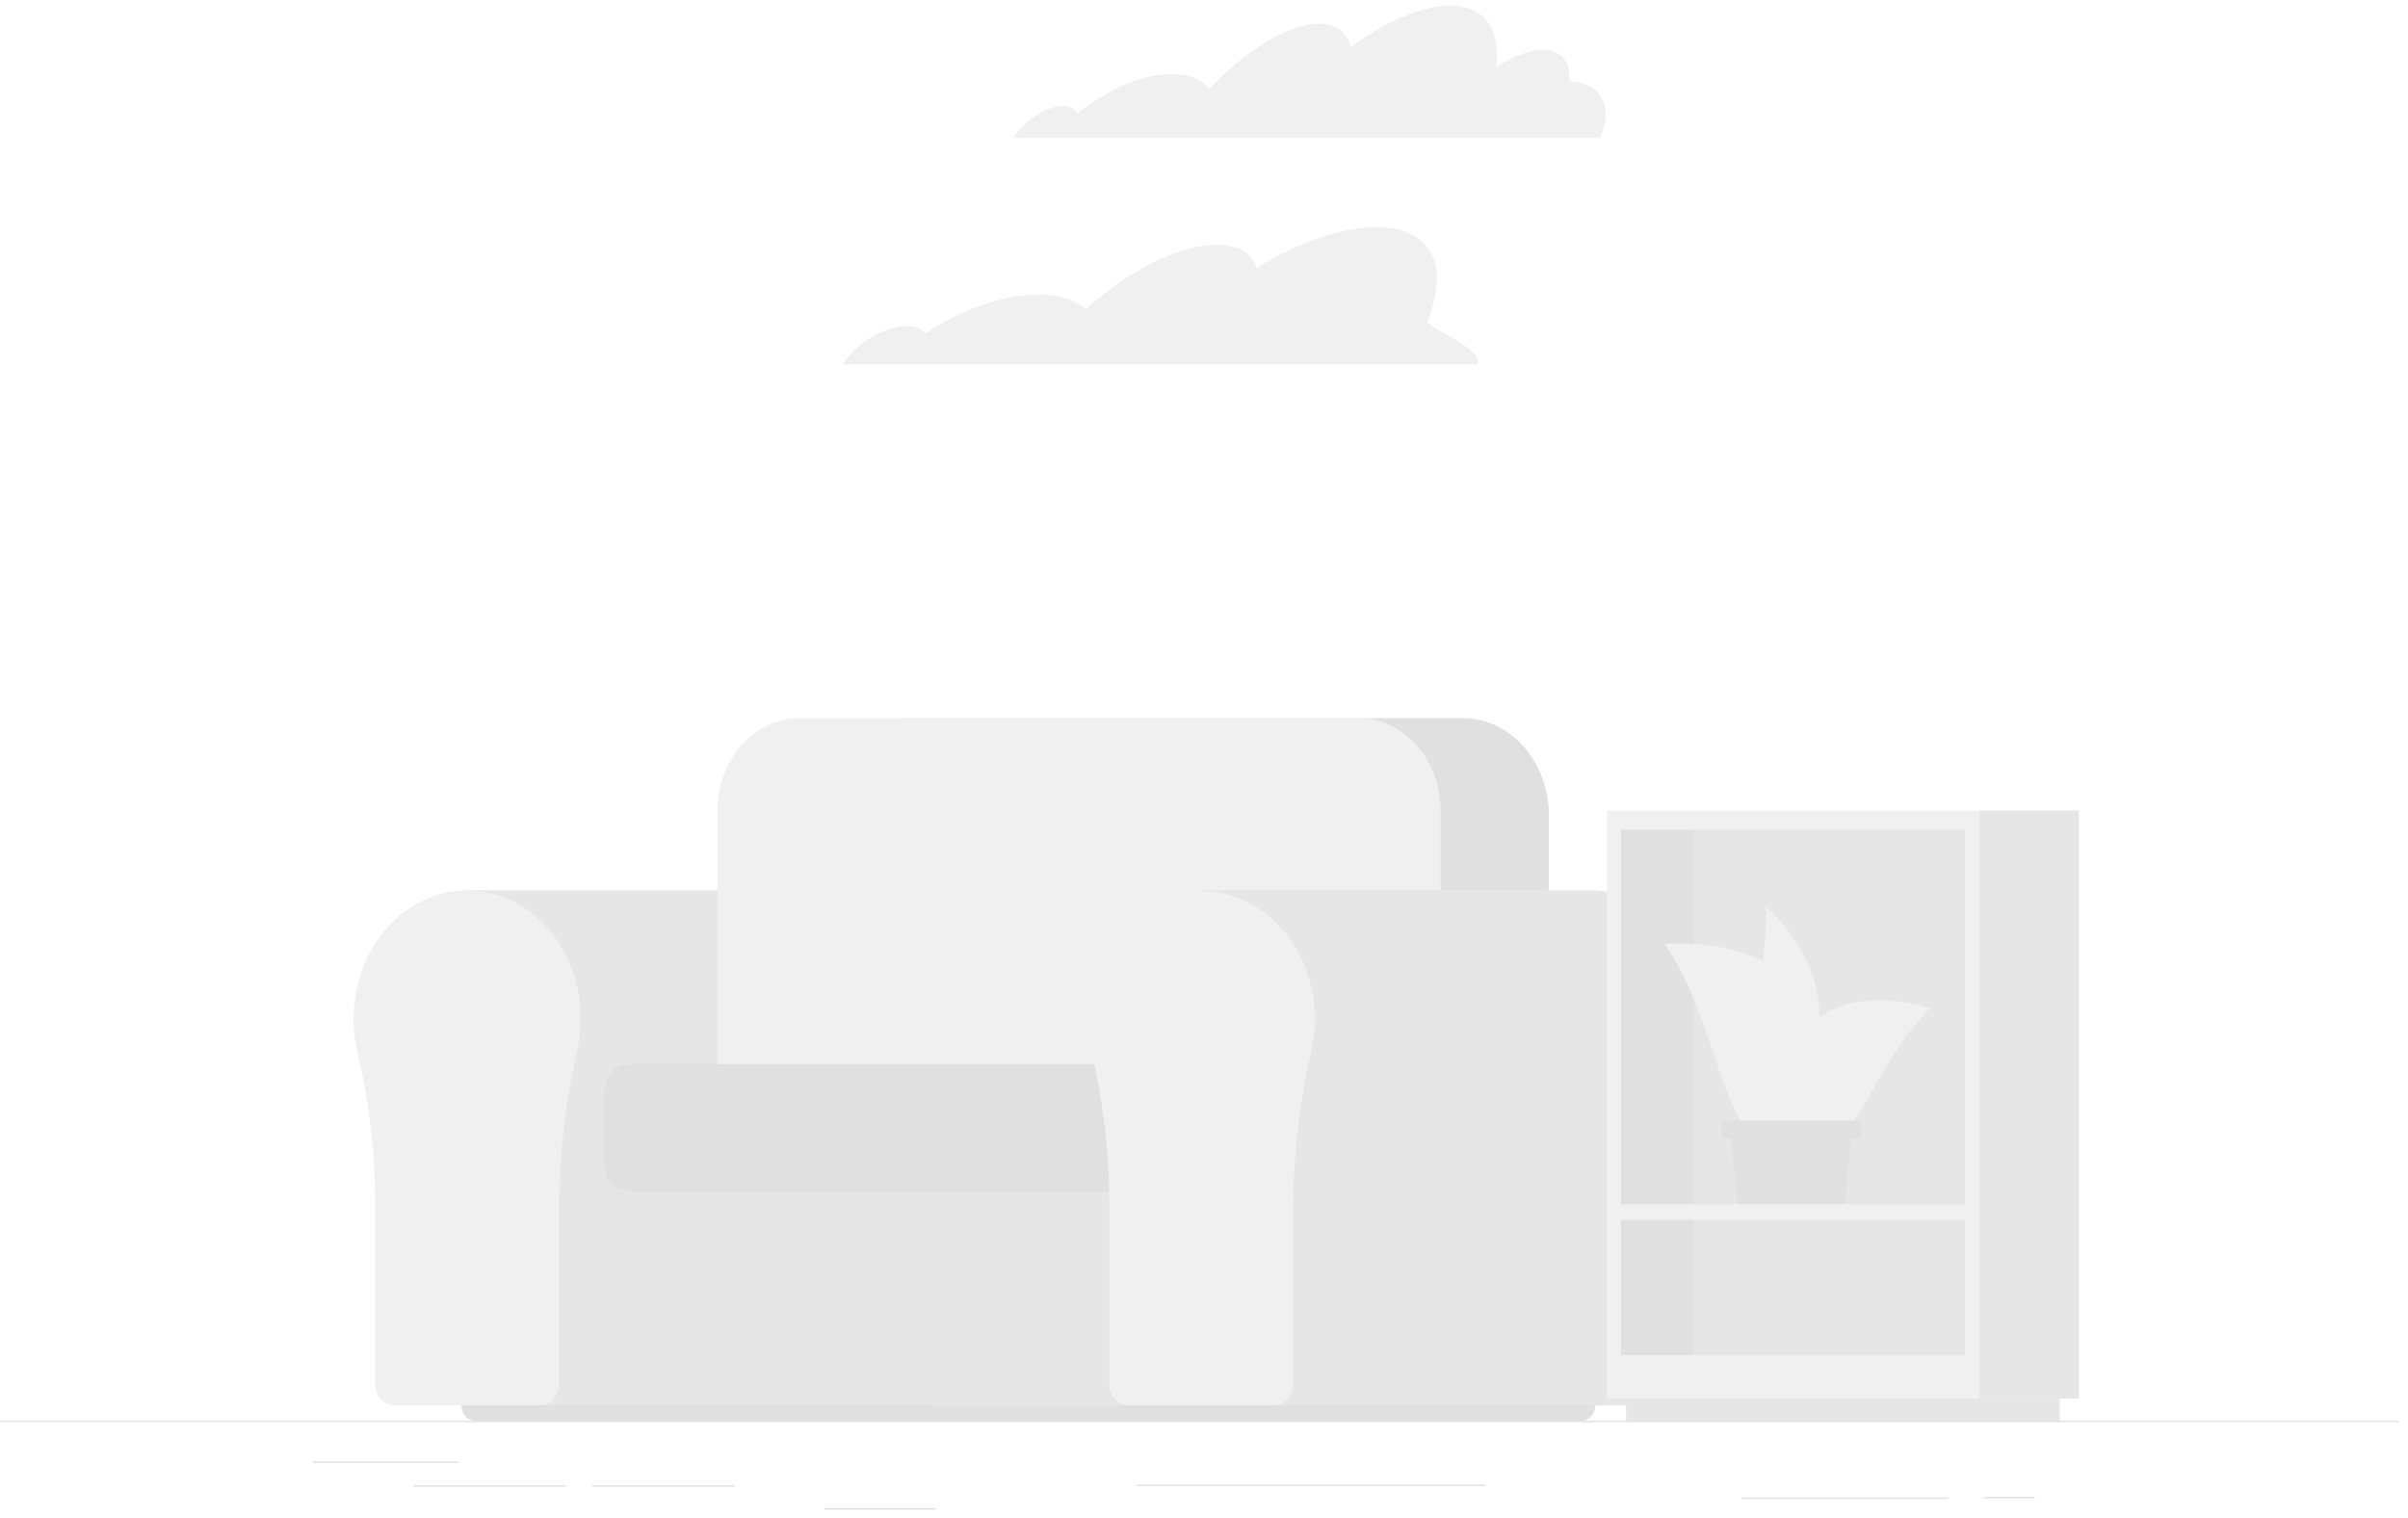
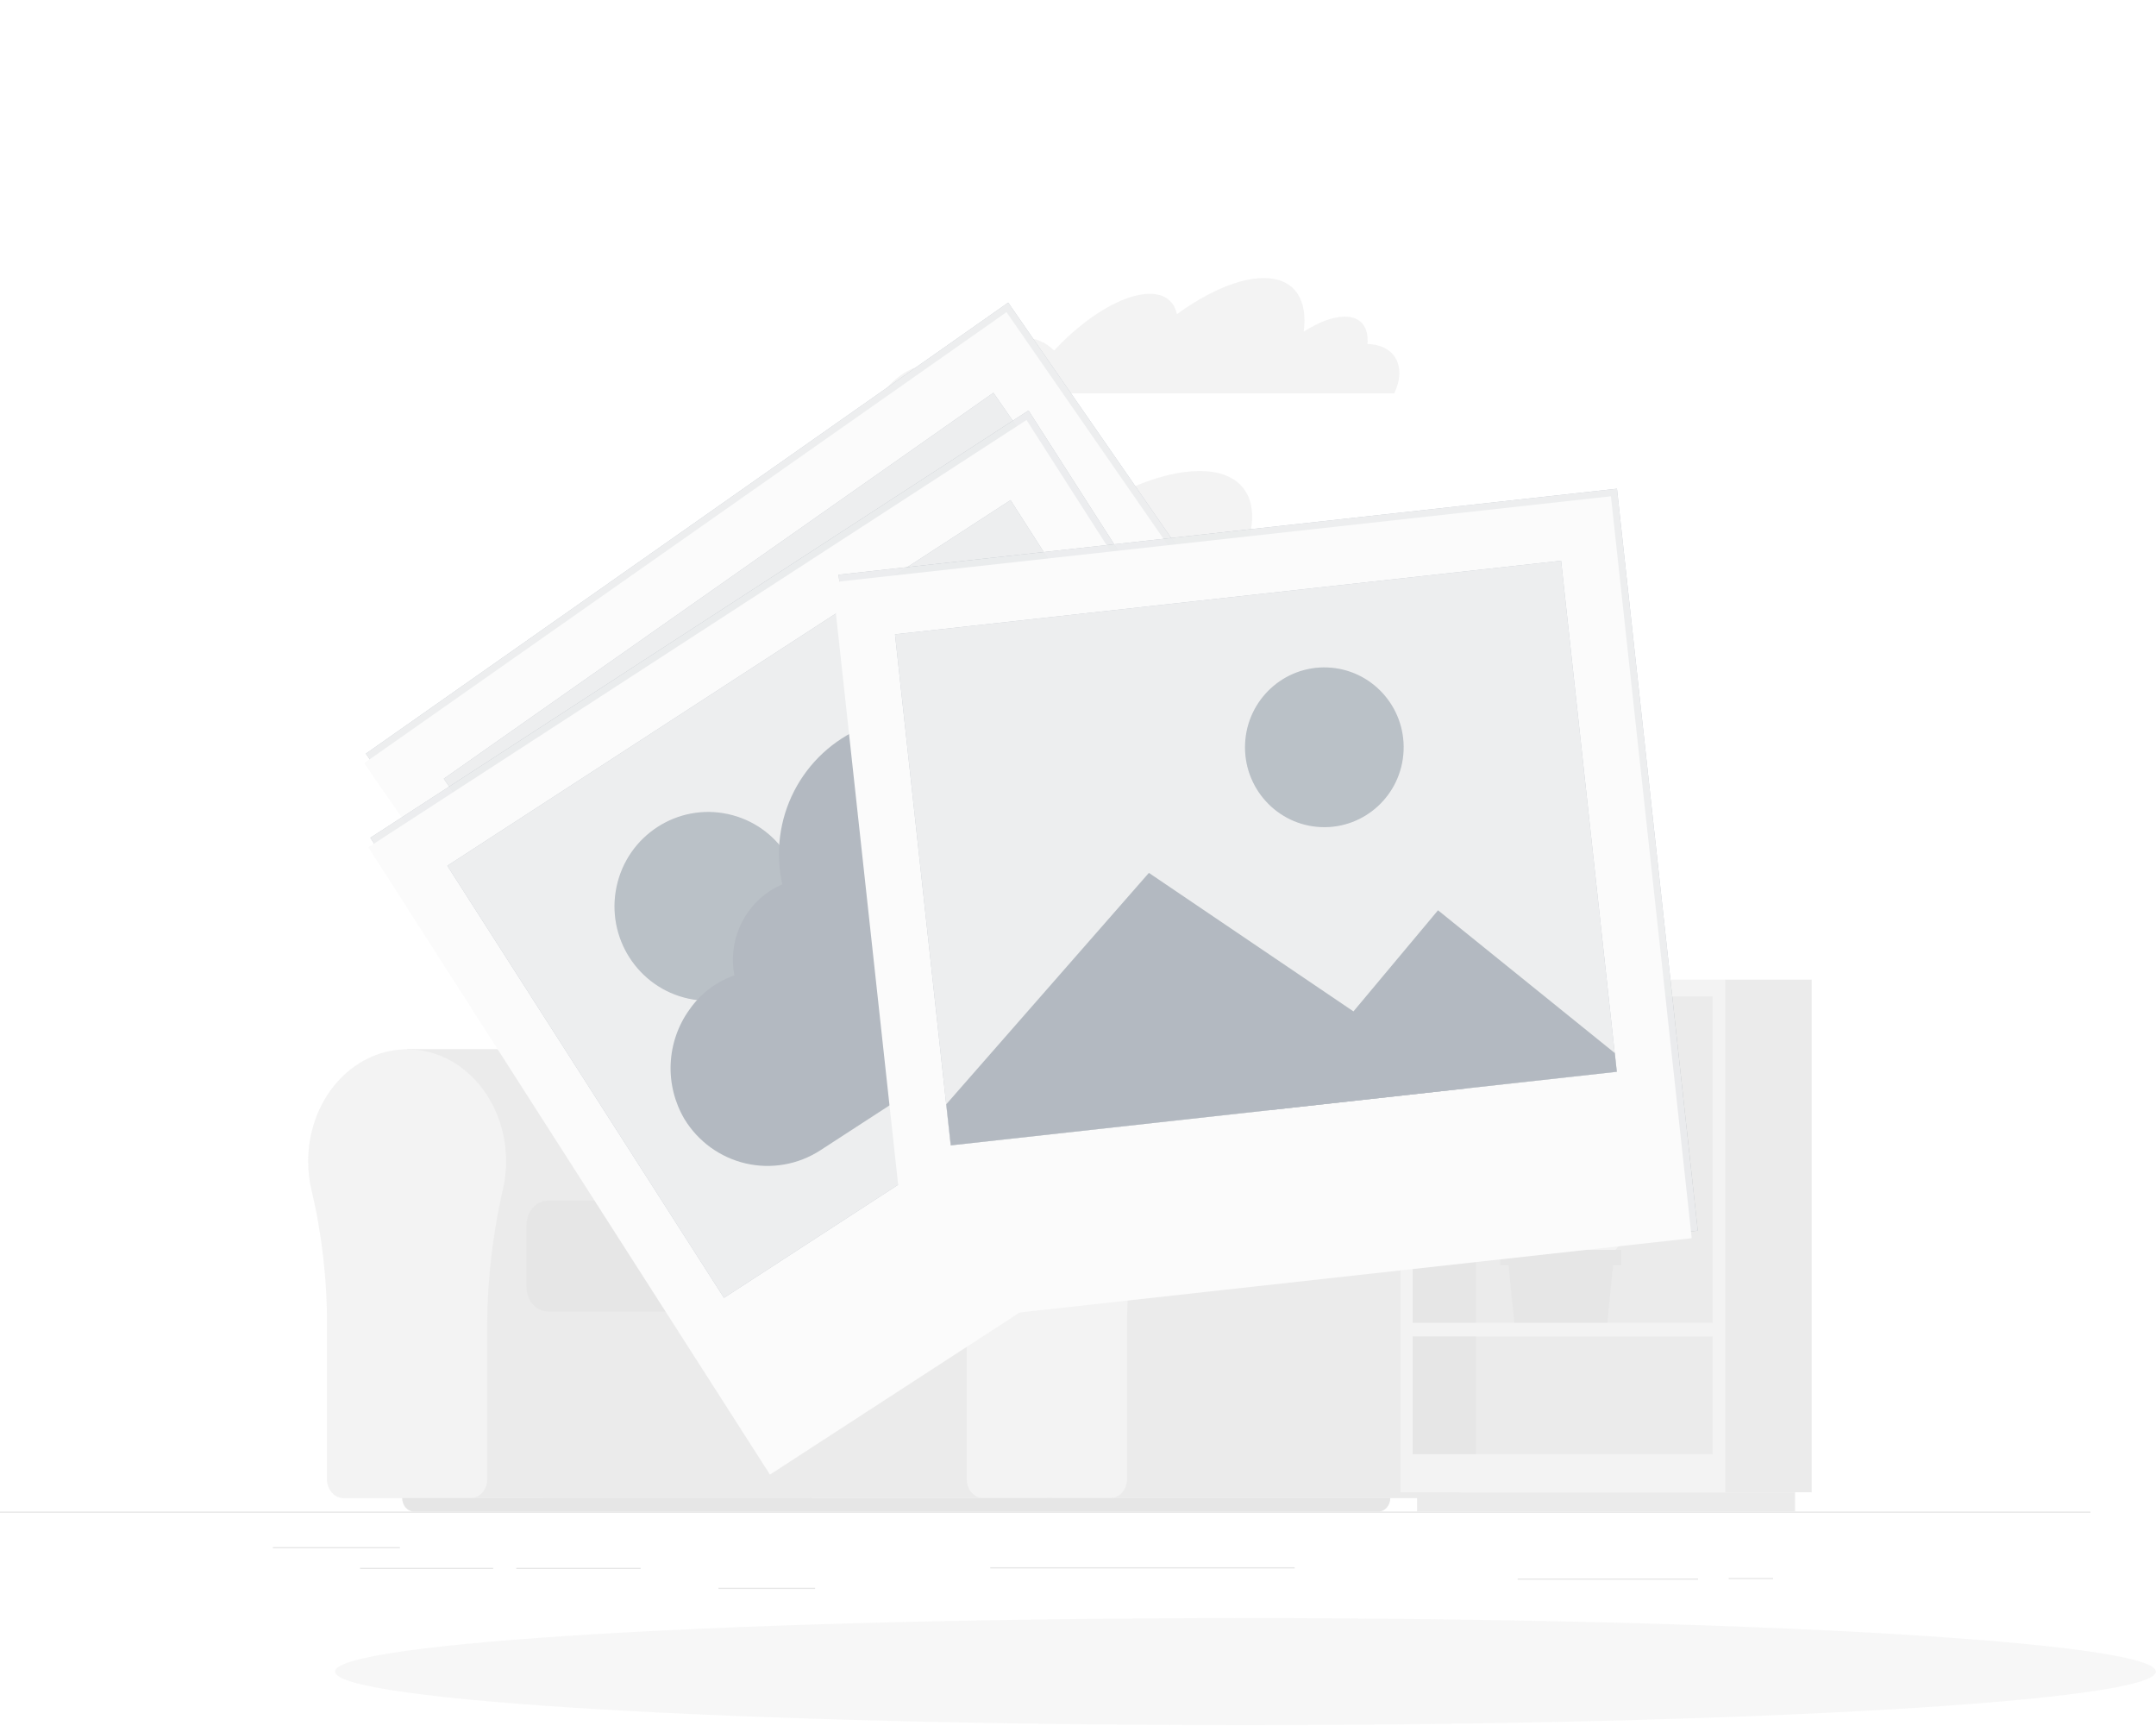
- <svg xmlns="http://www.w3.org/2000/svg" width="146" height="92" viewBox="0 0 146 92" fill="none">
-   <path d="M145.437 86.145H-0.003V86.228H145.437V86.145Z" fill="#E0E0E0" />
-   <path d="M123.363 90.761H120.276V90.843H123.363V90.761Z" fill="#E0E0E0" />
-   <path d="M118.14 90.8H105.589V90.882H118.14V90.8Z" fill="#E0E0E0" />
-   <path d="M90.075 90.017H68.893V90.099H90.075V90.017Z" fill="#E0E0E0" />
-   <path d="M56.707 91.444H49.984V91.526H56.707V91.444Z" fill="#E0E0E0" />
-   <path d="M34.308 90.056H25.052V90.138H34.308V90.056Z" fill="#E0E0E0" />
-   <path d="M44.571 90.056H35.92V90.138H44.571V90.056Z" fill="#E0E0E0" />
-   <path d="M27.822 88.618H18.988V88.7H27.822V88.618Z" fill="#E0E0E0" />
-   <path d="M51.871 53.98C52.031 53.98 52.191 53.98 52.354 53.996C53.367 54.077 54.353 54.41 55.239 54.972C56.125 55.535 56.89 56.312 57.48 57.247C58.069 58.183 58.468 59.255 58.648 60.386C58.828 61.517 58.784 62.678 58.52 63.788C57.769 67.101 57.406 70.512 57.441 73.932V83.892C57.441 84.241 57.319 84.576 57.101 84.823C56.882 85.069 56.586 85.208 56.278 85.208H28.327V53.98H51.871Z" fill="#E6E6E6" />
-   <path d="M21.439 61.766C21.44 60.658 21.65 59.563 22.056 58.554C22.461 57.545 23.052 56.645 23.789 55.915C24.526 55.185 25.393 54.642 26.331 54.321C27.269 54 28.257 53.909 29.228 54.055C30.2 54.2 31.133 54.578 31.964 55.164C32.796 55.75 33.508 56.53 34.052 57.452C34.596 58.373 34.959 59.416 35.118 60.509C35.278 61.603 35.228 62.722 34.974 63.792C34.223 67.106 33.86 70.516 33.895 73.936V83.896C33.895 84.245 33.772 84.58 33.554 84.827C33.336 85.073 33.04 85.212 32.731 85.212H23.912C23.603 85.212 23.307 85.073 23.089 84.827C22.871 84.58 22.748 84.245 22.748 83.896V73.351C22.774 70.144 22.416 66.947 21.684 63.848C21.52 63.17 21.437 62.469 21.439 61.766Z" fill="#F0F0F0" />
-   <path d="M37.813 85.201H73.164V66.245H37.813V85.201Z" fill="#E6E6E6" />
-   <path d="M93.906 70.531H50.062V49.434C50.062 47.871 50.611 46.371 51.589 45.266C52.566 44.16 53.892 43.539 55.274 43.539L88.702 43.539C90.083 43.542 91.407 44.164 92.383 45.269C93.358 46.374 93.906 47.872 93.906 49.434V70.531Z" fill="#E0E0E0" />
-   <path d="M87.344 70.531H43.502V49.151C43.502 47.664 44.025 46.237 44.955 45.185C45.885 44.134 47.146 43.543 48.462 43.543L82.384 43.543C83.7 43.543 84.961 44.134 85.891 45.185C86.821 46.237 87.344 47.664 87.344 49.151V70.531Z" fill="#F0F0F0" />
-   <path d="M71.523 72.231H38.138C37.737 72.231 37.352 72.051 37.069 71.731C36.785 71.41 36.626 70.975 36.626 70.521V66.222C36.626 65.768 36.785 65.333 37.069 65.013C37.352 64.692 37.737 64.511 38.138 64.511H71.523C71.642 64.511 71.757 64.565 71.842 64.661C71.926 64.757 71.974 64.886 71.974 65.021V71.722C71.974 71.857 71.926 71.987 71.842 72.082C71.757 72.178 71.642 72.231 71.523 72.231Z" fill="#E0E0E0" />
-   <path d="M96.377 53.98C96.537 53.98 96.7 53.98 96.863 53.996C97.876 54.077 98.861 54.41 99.748 54.972C100.634 55.535 101.399 56.312 101.988 57.247C102.578 58.183 102.977 59.255 103.157 60.386C103.337 61.517 103.293 62.678 103.029 63.788C102.275 67.101 101.912 70.512 101.947 73.932V83.892C101.947 84.241 101.825 84.576 101.606 84.823C101.388 85.069 101.092 85.208 100.784 85.208H72.836V53.98H96.377Z" fill="#E6E6E6" />
-   <path d="M65.949 61.766C65.96 59.752 66.66 57.821 67.902 56.378C69.145 54.935 70.833 54.092 72.613 54.027C74.393 53.961 76.126 54.678 77.449 56.026C78.772 57.375 79.582 59.25 79.708 61.259C79.756 62.111 79.682 62.967 79.487 63.792C78.735 67.105 78.373 70.516 78.408 73.936V83.896C78.408 84.245 78.285 84.58 78.067 84.826C77.849 85.073 77.553 85.212 77.244 85.212H68.422C68.113 85.212 67.817 85.073 67.599 84.826C67.381 84.58 67.258 84.245 67.258 83.896V73.351C67.284 70.143 66.925 66.946 66.191 63.848C66.027 63.169 65.946 62.469 65.949 61.766Z" fill="#F0F0F0" />
-   <path d="M28.818 86.148H95.886C95.997 86.149 96.106 86.125 96.208 86.077C96.31 86.03 96.403 85.96 96.481 85.872C96.559 85.784 96.621 85.68 96.663 85.564C96.705 85.449 96.727 85.326 96.727 85.201H27.98C27.98 85.452 28.069 85.693 28.226 85.871C28.383 86.049 28.596 86.148 28.818 86.148Z" fill="#E0E0E0" />
-   <path d="M120.011 84.803H126.044V49.144H120.011V84.803Z" fill="#E6E6E6" />
-   <path d="M98.59 86.145H124.886V84.807H98.59V86.145Z" fill="#E6E6E6" />
-   <path d="M120.012 49.145H97.434V84.803H120.012V49.145Z" fill="#F0F0F0" />
-   <path d="M119.155 50.318H98.287V73.008H119.155V50.318Z" fill="#E6E6E6" />
-   <path d="M119.155 73.972H98.287V82.149H119.155V73.972Z" fill="#E6E6E6" />
-   <path d="M102.688 50.318H98.287V73.008H102.688V50.318Z" fill="#E0E0E0" />
-   <path d="M102.688 73.972H98.287V82.149H102.688V73.972Z" fill="#E0E0E0" />
-   <path d="M51.254 21.873C52.106 20.656 53.816 19.718 55.082 19.777C55.269 19.77 55.455 19.804 55.63 19.879C55.804 19.953 55.964 20.067 56.1 20.212C58.41 18.699 61.068 17.771 63.264 17.873C64.381 17.922 65.248 18.235 65.847 18.745C68.329 16.462 71.49 14.84 73.785 14.84C75.089 14.84 75.897 15.367 76.185 16.238C78.73 14.705 81.345 13.765 83.457 13.765C86.82 13.765 87.911 16.156 86.535 19.518C87.087 20.152 89.734 21.037 89.63 22.096H51.108C51.155 22.014 51.193 21.939 51.254 21.873Z" fill="#F0F0F0" />
-   <path d="M64.515 6.434C64.671 6.426 64.827 6.463 64.968 6.54C65.109 6.617 65.231 6.731 65.323 6.874C67.284 5.338 69.495 4.394 71.275 4.499C72.035 4.496 72.77 4.811 73.337 5.384C75.466 3.082 78.125 1.437 79.993 1.437C81.057 1.437 81.691 1.97 81.88 2.855C84.03 1.299 86.206 0.342 87.928 0.342C90.057 0.342 90.999 1.812 90.706 4.069C91.733 3.411 92.742 3.026 93.562 3.026C94.7 3.026 95.235 3.766 95.142 4.93C95.241 4.93 95.34 4.93 95.433 4.947C97.178 5.141 97.835 6.644 97 8.364H61.42C62.2 7.223 63.54 6.378 64.515 6.434Z" fill="#F0F0F0" />
-   <path d="M108.337 64.453C110.507 64.782 111.851 59.453 107.058 54.934C107.331 60.167 104.55 63.861 108.337 64.453Z" fill="#F0F0F0" />
-   <path d="M109.706 67.825C112.856 65.328 110.701 56.608 100.956 57.24C105.171 63.647 104.217 72.176 109.706 67.825Z" fill="#F0F0F0" />
-   <path d="M108.594 67.765C106.503 65.216 109.481 58.802 117.009 61.144C112.759 65.368 112.245 72.199 108.594 67.765Z" fill="#F0F0F0" />
-   <path d="M105.354 73.008H111.826L112.315 68.144H104.865L105.354 73.008Z" fill="#E0E0E0" />
-   <path d="M104.385 69.012H112.797V67.939H104.385V69.012Z" fill="#E0E0E0" />
+ <svg xmlns="http://www.w3.org/2000/svg" width="150" height="120" viewBox="0 0 150 120" fill="none">
+   <g opacity="0.8">
+     <path d="M145.437 105.146H-0.003V105.228H145.437V105.146Z" fill="#E0E0E0" />
+     <path d="M123.363 109.761H120.276V109.843H123.363V109.761Z" fill="#E0E0E0" />
+     <path d="M118.14 109.8H105.589V109.882H118.14V109.8Z" fill="#E0E0E0" />
+     <path d="M90.075 109.017H68.893V109.099H90.075V109.017Z" fill="#E0E0E0" />
+     <path d="M56.707 110.444H49.984V110.526H56.707V110.444Z" fill="#E0E0E0" />
+     <path d="M34.308 109.056H25.052V109.138H34.308V109.056Z" fill="#E0E0E0" />
+     <path d="M44.571 109.056H35.92V109.138H44.571V109.056Z" fill="#E0E0E0" />
+     <path d="M27.822 107.618H18.988V107.7H27.822V107.618Z" fill="#E0E0E0" />
+     <path d="M51.871 72.98C52.031 72.98 52.191 72.98 52.354 72.996C53.367 73.077 54.353 73.41 55.239 73.972C56.125 74.535 56.89 75.311 57.48 76.247C58.069 77.183 58.468 78.255 58.648 79.386C58.828 80.517 58.784 81.678 58.52 82.788C57.769 86.101 57.406 89.512 57.441 92.932V102.892C57.441 103.241 57.319 103.576 57.101 103.822C56.882 104.069 56.586 104.208 56.278 104.208H28.327V72.98H51.871Z" fill="#E6E6E6" />
+     <path d="M21.439 80.766C21.44 79.658 21.65 78.563 22.056 77.554C22.461 76.545 23.052 75.645 23.789 74.915C24.526 74.185 25.393 73.642 26.331 73.321C27.269 73 28.257 72.909 29.228 73.055C30.2 73.2 31.133 73.578 31.964 74.164C32.796 74.75 33.508 75.53 34.052 76.452C34.596 77.374 34.959 78.416 35.118 79.509C35.278 80.603 35.228 81.722 34.974 82.792C34.223 86.106 33.86 89.516 33.895 92.936V102.896C33.895 103.245 33.772 103.58 33.554 103.827C33.336 104.073 33.04 104.212 32.731 104.212H23.912C23.603 104.212 23.307 104.073 23.089 103.827C22.871 103.58 22.748 103.245 22.748 102.896V92.351C22.774 89.144 22.416 85.947 21.684 82.848C21.52 82.17 21.437 81.469 21.439 80.766Z" fill="#F0F0F0" />
+     <path d="M37.813 104.201H73.164V85.245H37.813V104.201Z" fill="#E6E6E6" />
+     <path d="M93.906 89.531H50.062V68.434C50.062 66.871 50.611 65.371 51.589 64.266C52.566 63.16 53.892 62.539 55.274 62.539L88.702 62.539C90.083 62.542 91.407 63.164 92.383 64.269C93.358 65.374 93.906 66.872 93.906 68.434V89.531Z" fill="#E0E0E0" />
+     <path d="M87.344 89.531H43.502V68.151C43.502 66.664 44.025 65.237 44.955 64.185C45.885 63.134 47.146 62.543 48.462 62.543L82.384 62.543C83.7 62.543 84.961 63.134 85.891 64.185C86.821 65.237 87.344 66.664 87.344 68.151V89.531Z" fill="#F0F0F0" />
+     <path d="M71.523 91.231H38.138C37.737 91.231 37.352 91.051 37.069 90.731C36.785 90.41 36.626 89.975 36.626 89.521V85.222C36.626 84.768 36.785 84.333 37.069 84.013C37.352 83.692 37.737 83.511 38.138 83.511H71.523C71.642 83.511 71.757 83.565 71.842 83.661C71.926 83.757 71.974 83.886 71.974 84.021V90.722C71.974 90.857 71.926 90.987 71.842 91.082C71.757 91.178 71.642 91.231 71.523 91.231Z" fill="#E0E0E0" />
+     <path d="M96.377 72.98C96.537 72.98 96.7 72.98 96.863 72.996C97.876 73.077 98.861 73.41 99.748 73.972C100.634 74.535 101.399 75.311 101.988 76.247C102.578 77.183 102.977 78.255 103.157 79.386C103.337 80.517 103.293 81.678 103.029 82.788C102.275 86.101 101.912 89.512 101.947 92.932V102.892C101.947 103.241 101.825 103.576 101.606 103.822C101.388 104.069 101.092 104.208 100.784 104.208H72.836V72.98H96.377Z" fill="#E6E6E6" />
+     <path d="M65.949 80.766C65.96 78.752 66.66 76.821 67.902 75.378C69.145 73.935 70.833 73.092 72.613 73.027C74.393 72.961 76.126 73.678 77.449 75.026C78.772 76.375 79.582 78.25 79.708 80.259C79.756 81.111 79.682 81.967 79.487 82.792C78.735 86.105 78.373 89.516 78.408 92.936V102.896C78.408 103.245 78.285 103.58 78.067 103.826C77.849 104.073 77.553 104.212 77.244 104.212H68.422C68.113 104.212 67.817 104.073 67.599 103.826C67.381 103.58 67.258 103.245 67.258 102.896V92.351C67.284 89.143 66.925 85.946 66.191 82.848C66.027 82.169 65.946 81.469 65.949 80.766Z" fill="#F0F0F0" />
+     <path d="M28.818 105.148H95.886C95.997 105.149 96.106 105.125 96.208 105.077C96.31 105.03 96.403 104.96 96.481 104.872C96.559 104.784 96.621 104.68 96.663 104.564C96.705 104.449 96.727 104.326 96.727 104.201H27.98C27.98 104.452 28.069 104.693 28.226 104.871C28.383 105.049 28.596 105.148 28.818 105.148Z" fill="#E0E0E0" />
+     <path d="M120.011 103.803H126.044V68.144H120.011V103.803Z" fill="#E6E6E6" />
+     <path d="M98.59 105.146H124.886V103.807H98.59V105.146Z" fill="#E6E6E6" />
+     <path d="M120.012 68.144H97.434V103.804H120.012V68.144Z" fill="#F0F0F0" />
+     <path d="M119.155 69.318H98.287V92.008H119.155V69.318Z" fill="#E6E6E6" />
+     <path d="M119.155 92.972H98.287V101.149H119.155V92.972Z" fill="#E6E6E6" />
+     <path d="M102.688 69.318H98.287V92.008H102.688V69.318Z" fill="#E0E0E0" />
+     <path d="M102.688 92.972H98.287V101.149H102.688V92.972Z" fill="#E0E0E0" />
+     <path d="M51.254 40.873C52.106 39.656 53.816 38.718 55.082 38.777C55.269 38.77 55.455 38.804 55.63 38.879C55.804 38.953 55.964 39.066 56.1 39.212C58.41 37.699 61.068 36.771 63.264 36.873C64.381 36.922 65.248 37.235 65.847 37.745C68.329 35.462 71.49 33.84 73.785 33.84C75.089 33.84 75.897 34.367 76.185 35.238C78.73 33.705 81.345 32.765 83.457 32.765C86.82 32.765 87.911 35.156 86.535 38.518C87.087 39.152 89.734 40.037 89.63 41.096H51.108C51.155 41.014 51.193 40.938 51.254 40.873Z" fill="#F0F0F0" />
+     <path d="M64.515 25.433C64.671 25.426 64.827 25.463 64.968 25.54C65.109 25.616 65.231 25.731 65.323 25.874C67.284 24.338 69.495 23.394 71.275 23.499C72.035 23.496 72.77 23.811 73.337 24.384C75.466 22.082 78.125 20.437 79.993 20.437C81.057 20.437 81.691 20.97 81.88 21.855C84.03 20.299 86.206 19.342 87.928 19.342C90.057 19.342 90.999 20.812 90.706 23.069C91.733 22.411 92.742 22.026 93.562 22.026C94.7 22.026 95.235 22.766 95.142 23.93C95.241 23.93 95.34 23.93 95.433 23.947C97.178 24.141 97.835 25.644 97 27.364H61.42C62.2 26.223 63.54 25.378 64.515 25.433Z" fill="#F0F0F0" />
+     <path d="M108.337 83.453C110.507 83.782 111.851 78.453 107.058 73.934C107.331 79.167 104.55 82.861 108.337 83.453Z" fill="#F0F0F0" />
+     <path d="M109.706 86.825C112.856 84.328 110.701 75.608 100.956 76.24C105.171 82.647 104.217 91.176 109.706 86.825Z" fill="#F0F0F0" />
+     <path d="M108.594 86.765C106.503 84.216 109.481 77.802 117.009 80.144C112.759 84.368 112.245 91.199 108.594 86.765Z" fill="#F0F0F0" />
+     <path d="M105.354 92.008H111.826L112.315 87.144H104.865L105.354 92.008Z" fill="#E0E0E0" />
+     <path d="M104.385 88.012H112.797V86.939H104.385V88.012Z" fill="#E0E0E0" />
+     <path d="M86.653 120C121.637 120 149.997 118.333 149.997 116.276C149.997 114.22 121.637 112.553 86.653 112.553C51.67 112.553 23.31 114.22 23.31 116.276C23.31 118.333 51.67 120 86.653 120Z" fill="#F5F5F5" />
+     <path d="M70.143 21.049L25.455 52.425L54.951 95.01L99.639 63.635L70.143 21.049Z" fill="#A0A8B1" />
+     <path opacity="0.8" d="M70.143 21.049L25.455 52.425L54.951 95.01L99.639 63.635L70.143 21.049Z" fill="#FAFAFA" />
+     <path d="M70.026 21.712L25.338 53.088L54.834 95.674L99.522 64.298L70.026 21.712Z" fill="#FAFAFA" />
+     <path d="M69.115 27.32L30.875 54.169L51.192 83.502L89.432 56.653L69.115 27.32Z" fill="#A0A8B1" />
+     <path opacity="0.8" d="M69.115 27.32L30.875 54.169L51.192 83.502L89.432 56.653L69.115 27.32Z" fill="#FAFAFA" />
+     <path d="M54.477 52.57C55.217 53.638 55.625 54.903 55.65 56.205C55.675 57.506 55.316 58.786 54.618 59.882C53.92 60.978 52.915 61.841 51.73 62.362C50.545 62.883 49.233 63.038 47.96 62.807C46.688 62.577 45.512 61.971 44.581 61.068C43.65 60.164 43.007 59.002 42.732 57.73C42.458 56.458 42.564 55.132 43.038 53.921C43.512 52.71 44.332 51.667 45.395 50.926C46.817 49.934 48.571 49.55 50.274 49.858C51.976 50.166 53.488 51.142 54.477 52.57Z" fill="#A0A8B1" />
+     <path opacity="0.1" d="M54.477 52.57C55.217 53.638 55.625 54.903 55.65 56.205C55.675 57.506 55.316 58.786 54.618 59.882C53.92 60.978 52.915 61.841 51.73 62.362C50.545 62.883 49.233 63.038 47.96 62.807C46.688 62.577 45.512 61.971 44.581 61.068C43.65 60.164 43.007 59.002 42.732 57.73C42.458 56.458 42.564 55.132 43.038 53.921C43.512 52.71 44.332 51.667 45.395 50.926C46.817 49.934 48.571 49.55 50.274 49.858C51.976 50.166 53.488 51.142 54.477 52.57Z" fill="#FAFAFA" />
+     <path d="M78.866 49.672C77.882 48.685 76.694 47.928 75.386 47.454C74.079 46.981 72.684 46.803 71.3 46.932C71.257 46.873 71.225 46.807 71.182 46.745C69.917 44.895 68.044 43.554 65.893 42.959C63.742 42.363 61.451 42.551 59.424 43.489C57.397 44.426 55.763 46.054 54.812 48.086C53.86 50.117 53.65 52.422 54.22 54.593C53.935 54.729 53.66 54.887 53.4 55.067C52.469 55.719 51.753 56.637 51.345 57.703C50.937 58.769 50.857 59.934 51.113 61.047C49.866 61.539 48.804 62.412 48.075 63.543C47.326 64.668 46.92 65.989 46.907 67.343C46.893 68.697 47.273 70.025 48 71.165C48.5 71.921 49.146 72.57 49.899 73.072C50.651 73.575 51.496 73.921 52.384 74.09C53.271 74.259 54.183 74.248 55.066 74.057C55.949 73.867 56.786 73.501 57.526 72.98L68.52 65.26L78.592 58.188C79.712 57.418 80.485 56.235 80.745 54.895C81.005 53.555 80.73 52.165 79.98 51.028L79.951 50.982C79.629 50.513 79.266 50.075 78.866 49.672Z" fill="#A0A8B1" />
+     <path opacity="0.3" d="M78.866 49.672C77.882 48.685 76.694 47.928 75.386 47.454C74.079 46.981 72.684 46.803 71.3 46.932C71.257 46.873 71.225 46.807 71.182 46.745C69.917 44.895 68.044 43.554 65.893 42.959C63.742 42.363 61.451 42.551 59.424 43.489C57.397 44.426 55.763 46.054 54.812 48.086C53.86 50.117 53.65 52.422 54.22 54.593C53.935 54.729 53.66 54.887 53.4 55.067C52.469 55.719 51.753 56.637 51.345 57.703C50.937 58.769 50.857 59.934 51.113 61.047C49.866 61.539 48.804 62.412 48.075 63.543C47.326 64.668 46.92 65.989 46.907 67.343C46.893 68.697 47.273 70.025 48 71.165C48.5 71.921 49.146 72.57 49.899 73.072C50.651 73.575 51.496 73.921 52.384 74.09C53.271 74.259 54.183 74.248 55.066 74.057C55.949 73.867 56.786 73.501 57.526 72.98L68.52 65.26L78.592 58.188C79.712 57.418 80.485 56.235 80.745 54.895C81.005 53.555 80.73 52.165 79.98 51.028L79.951 50.982C79.629 50.513 79.266 50.075 78.866 49.672Z" fill="black" />
+     <g style="mix-blend-mode:multiply">
+       <path d="M71.556 28.554L25.767 58.275L53.708 101.911L99.497 72.189L71.556 28.554Z" fill="#A0A8B1" />
+     </g>
+     <path opacity="0.8" d="M71.556 28.554L25.767 58.275L53.708 101.911L99.497 72.189L71.556 28.554Z" fill="#FAFAFA" />
+     <path d="M71.417 29.216L25.628 58.938L53.569 102.573L99.359 72.851L71.417 29.216Z" fill="#FAFAFA" />
+     <path d="M70.306 34.788L31.123 60.222L50.369 90.278L89.552 64.844L70.306 34.788Z" fill="#A0A8B1" />
+     <path opacity="0.8" d="M70.306 34.788L31.123 60.222L50.369 90.278L89.552 64.844L70.306 34.788Z" fill="#FAFAFA" />
+     <path d="M55.652 64.418C56.404 60.872 54.159 57.383 50.637 56.626C47.115 55.868 43.65 58.128 42.898 61.674C42.145 65.22 44.39 68.709 47.912 69.466C51.434 70.224 54.899 67.964 55.652 64.418Z" fill="#A0A8B1" />
+     <path opacity="0.1" d="M55.652 64.418C56.404 60.872 54.159 57.383 50.637 56.626C47.115 55.868 43.65 58.128 42.898 61.674C42.145 65.22 44.39 68.709 47.912 69.466C51.434 70.224 54.899 67.964 55.652 64.418Z" fill="#FAFAFA" />
+     <path d="M79.238 57.491C78.29 56.467 77.129 55.666 75.838 55.145C74.547 54.623 73.158 54.395 71.77 54.475C71.731 54.409 71.701 54.343 71.659 54.281C70.46 52.386 68.635 50.977 66.506 50.304C64.377 49.631 62.08 49.736 60.02 50.602C57.961 51.467 56.271 53.036 55.248 55.033C54.225 57.029 53.935 59.326 54.429 61.517C54.137 61.639 53.856 61.787 53.589 61.958C52.637 62.576 51.89 63.467 51.445 64.517C51 65.566 50.878 66.725 51.093 67.846C49.828 68.289 48.735 69.122 47.967 70.227C47.177 71.323 46.724 72.628 46.662 73.98C46.599 75.332 46.932 76.674 47.617 77.838C48.089 78.614 48.71 79.287 49.443 79.818C50.177 80.349 51.009 80.727 51.889 80.93C52.77 81.133 53.682 81.156 54.572 80.999C55.462 80.843 56.312 80.508 57.072 80.016L68.359 72.687L78.683 65.987C79.827 65.256 80.64 64.101 80.945 62.772C81.251 61.442 81.025 60.045 80.317 58.882L80.284 58.836C79.978 58.356 79.627 57.906 79.238 57.491Z" fill="#A0A8B1" />
+     <g style="mix-blend-mode:multiply">
+       <path d="M112.497 33.995L58.342 39.977L63.965 91.585L118.12 85.604L112.497 33.995Z" fill="#A0A8B1" />
+     </g>
+     <path opacity="0.8" d="M112.497 33.995L58.342 39.977L63.965 91.585L118.12 85.604L112.497 33.995Z" fill="#FAFAFA" />
+     <path d="M112.077 34.522L57.921 40.503L63.544 92.111L117.699 86.13L112.077 34.522Z" fill="#FAFAFA" />
+     <path d="M108.61 39.005L62.268 44.123L66.141 79.671L112.483 74.553L108.61 39.005Z" fill="#A0A8B1" />
+     <path opacity="0.8" d="M108.61 39.005L62.268 44.123L66.141 79.671L112.483 74.553L108.61 39.005Z" fill="#FAFAFA" />
+     <path d="M112.349 73.253L112.489 74.552L88.418 77.213L94.165 70.352L100.048 63.319L112.349 73.253Z" fill="#A0A8B1" />
+     <path d="M102.066 75.704L66.149 79.671L65.835 76.812L79.932 60.718L94.163 70.352L102.066 75.704Z" fill="#A0A8B1" />
+     <path d="M97.651 52.212C97.778 49.147 95.413 46.558 92.368 46.43C89.323 46.302 86.752 48.684 86.625 51.749C86.498 54.815 88.863 57.404 91.908 57.532C94.953 57.659 97.524 55.278 97.651 52.212Z" fill="#A0A8B1" />
+     <path opacity="0.1" d="M97.651 52.212C97.778 49.147 95.413 46.558 92.368 46.43C89.323 46.302 86.752 48.684 86.625 51.749C86.498 54.815 88.863 57.404 91.908 57.532C94.953 57.659 97.524 55.278 97.651 52.212Z" fill="#FAFAFA" />
+   </g>
</svg>
